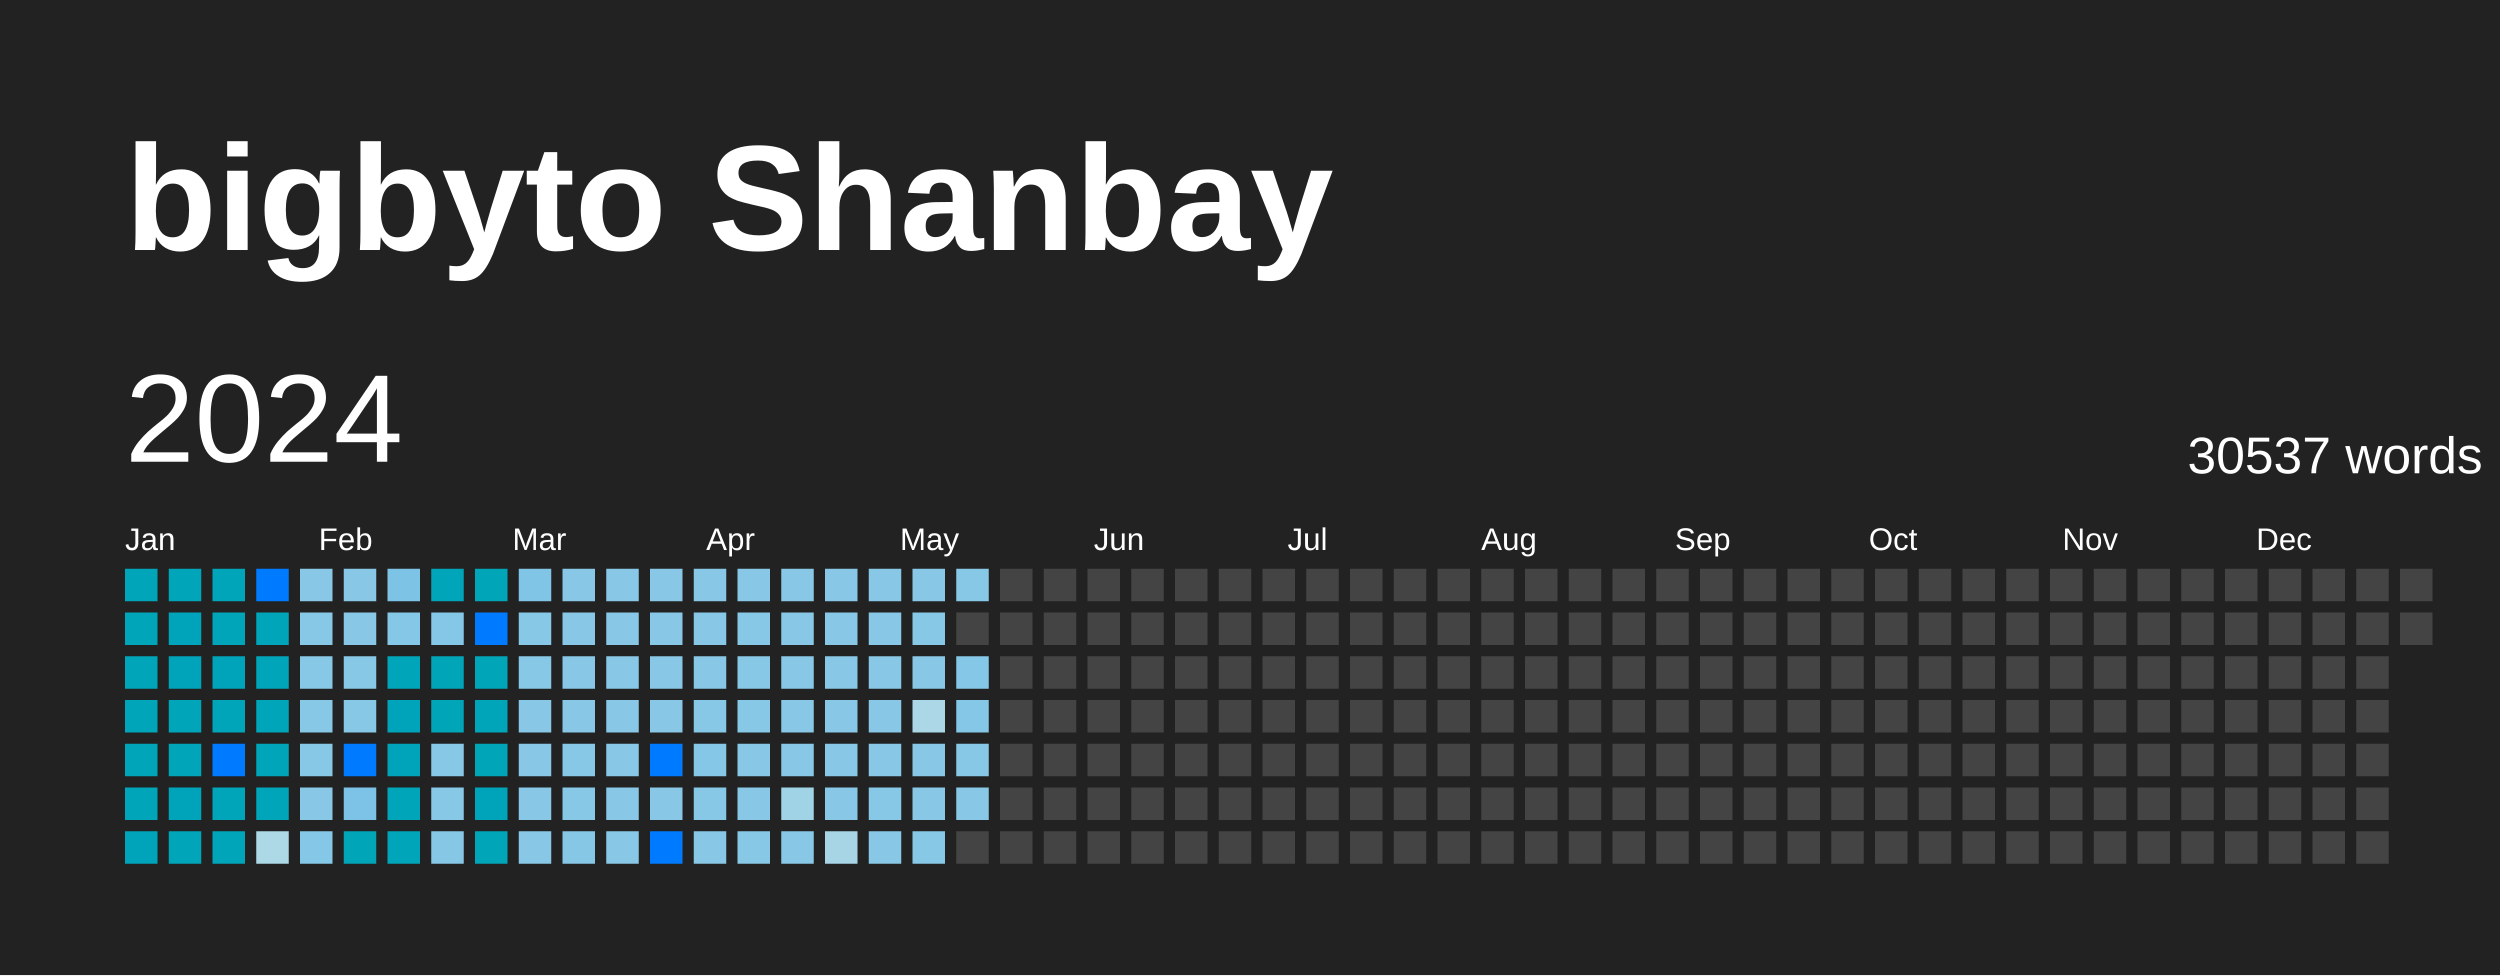
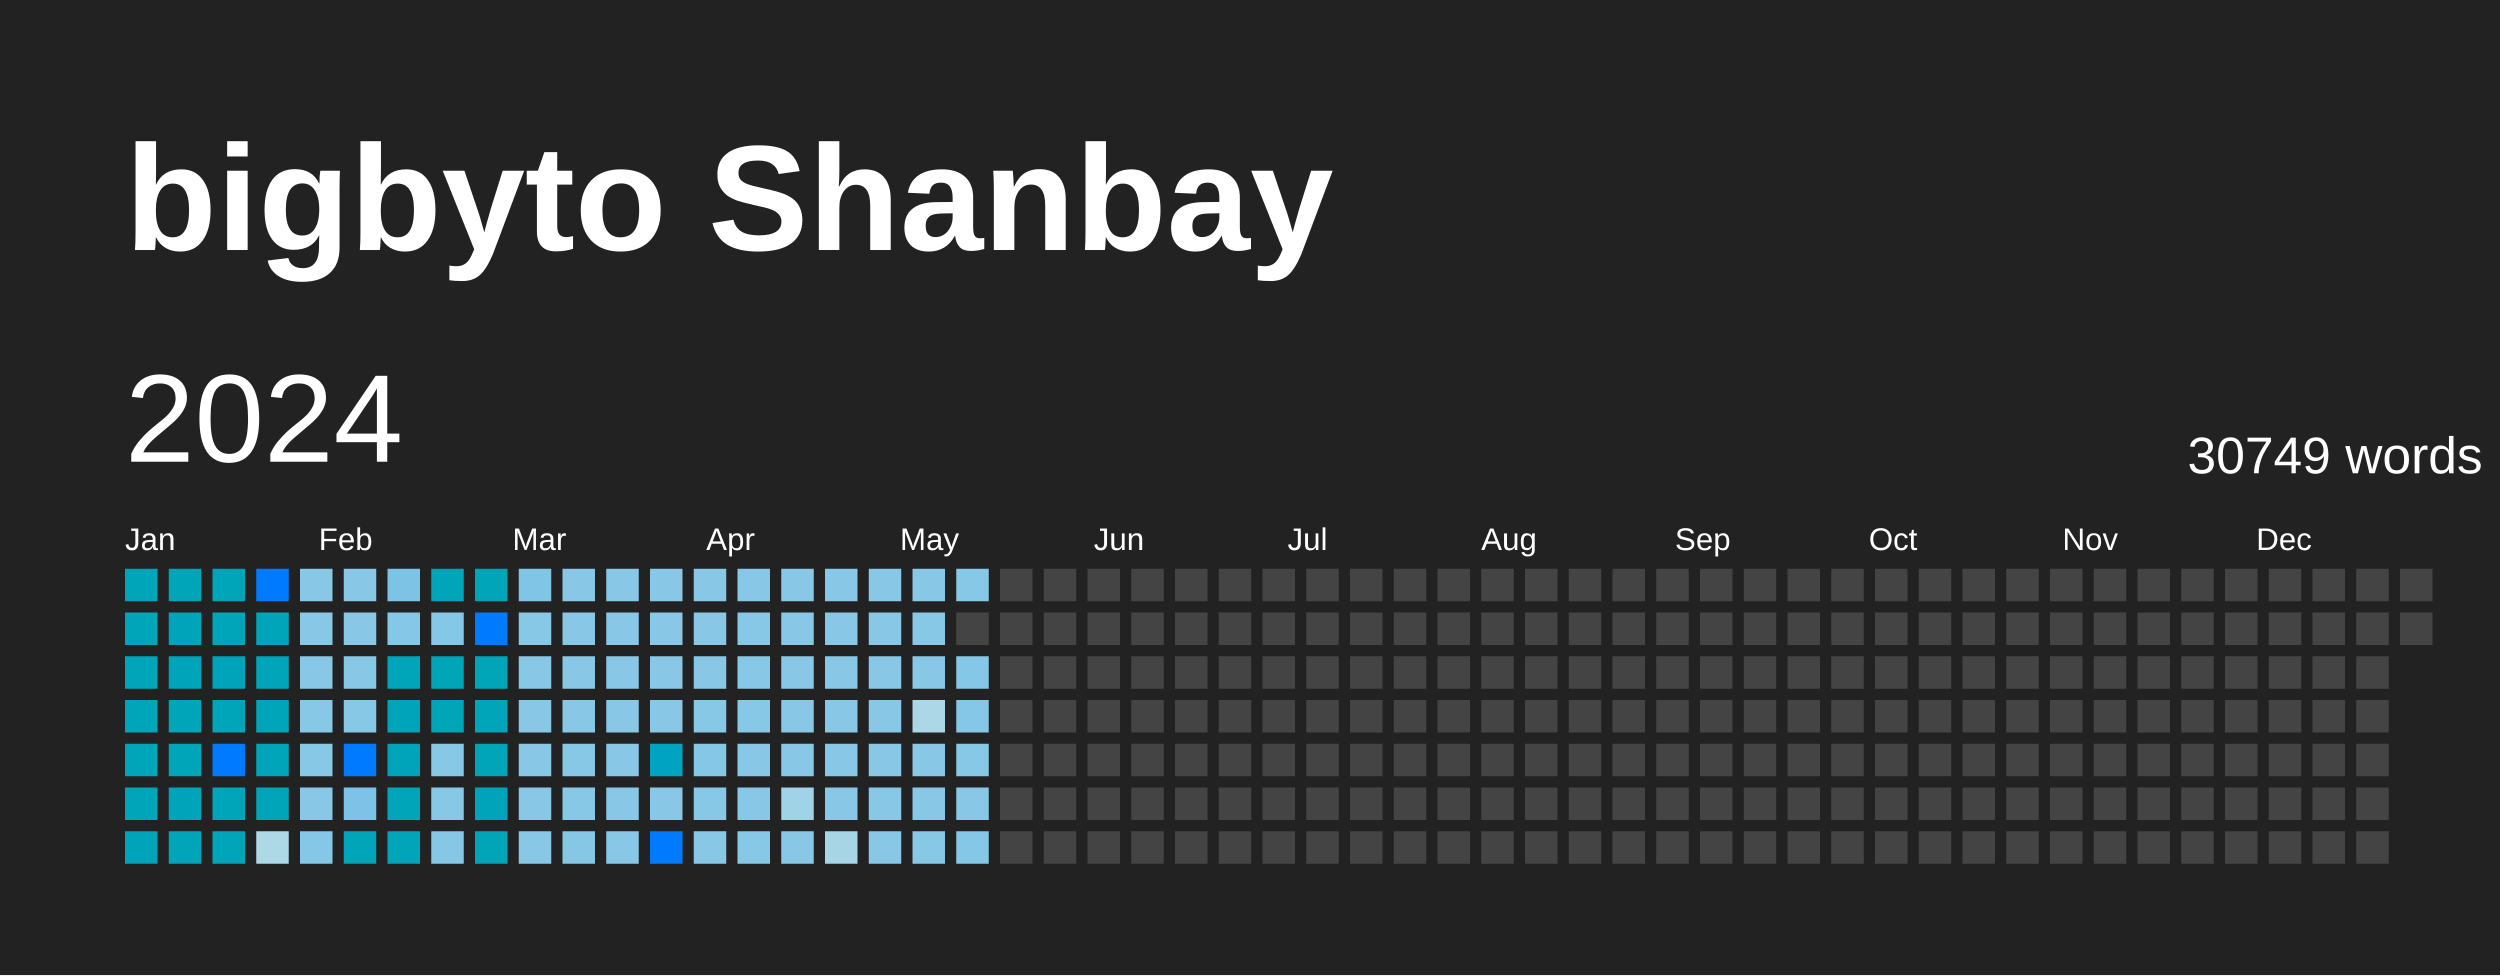
<svg xmlns="http://www.w3.org/2000/svg" baseProfile="full" height="78mm" version="1.1" viewBox="0,0,200,78" width="200mm">
  <defs />
  <rect fill="#222222" height="78" width="200" x="0" y="0" />
  <text fill="#FFFFFF" style="font-size:12px; font-family:Arial; font-weight:bold;" x="10" y="20">bigbyto Shanbay</text>
  <text dominant-baseline="hanging" fill="#FFFFFF" style="font-size:10.0px; font-family:Arial;" x="10" y="30">2024</text>
-   <text dominant-baseline="hanging" fill="#FFFFFF" style="font-size:4.125px; font-family:Arial;" x="175" y="35">30537 words</text>
+   <text dominant-baseline="hanging" fill="#FFFFFF" style="font-size:4.125px; font-family:Arial;" x="175" y="35">30749 words</text>
  <text fill="#FFFFFF" style="font-size:2.5px; font-family:Arial" x="10.0" y="44">Jan</text>
  <text fill="#FFFFFF" style="font-size:2.5px; font-family:Arial" x="25.5" y="44">Feb</text>
  <text fill="#FFFFFF" style="font-size:2.5px; font-family:Arial" x="41.0" y="44">Mar</text>
  <text fill="#FFFFFF" style="font-size:2.5px; font-family:Arial" x="56.5" y="44">Apr</text>
  <text fill="#FFFFFF" style="font-size:2.5px; font-family:Arial" x="72.0" y="44">May</text>
  <text fill="#FFFFFF" style="font-size:2.5px; font-family:Arial" x="87.5" y="44">Jun</text>
  <text fill="#FFFFFF" style="font-size:2.5px; font-family:Arial" x="103.0" y="44">Jul</text>
  <text fill="#FFFFFF" style="font-size:2.5px; font-family:Arial" x="118.5" y="44">Aug</text>
  <text fill="#FFFFFF" style="font-size:2.5px; font-family:Arial" x="134.0" y="44">Sep</text>
  <text fill="#FFFFFF" style="font-size:2.5px; font-family:Arial" x="149.5" y="44">Oct</text>
  <text fill="#FFFFFF" style="font-size:2.5px; font-family:Arial" x="165.0" y="44">Nov</text>
  <text fill="#FFFFFF" style="font-size:2.5px; font-family:Arial" x="180.5" y="44">Dec</text>
  <rect fill="#00a5b9" height="2.6" width="2.6" x="10.0" y="45.5" />
  <rect fill="#00a5b9" height="2.6" width="2.6" x="10.0" y="49.0" />
  <rect fill="#00a5b9" height="2.6" width="2.6" x="10.0" y="52.5" />
  <rect fill="#00a5b9" height="2.6" width="2.6" x="10.0" y="56.0" />
  <rect fill="#00a5b9" height="2.6" width="2.6" x="10.0" y="59.5" />
  <rect fill="#00a5b9" height="2.6" width="2.6" x="10.0" y="63.0" />
  <rect fill="#00a4ba" height="2.6" width="2.6" x="10.0" y="66.5" />
  <rect fill="#00a5b9" height="2.6" width="2.6" x="13.5" y="45.5" />
  <rect fill="#00a4ba" height="2.6" width="2.6" x="13.5" y="49.0" />
  <rect fill="#00a4ba" height="2.6" width="2.6" x="13.5" y="52.5" />
  <rect fill="#00a5b9" height="2.6" width="2.6" x="13.5" y="56.0" />
  <rect fill="#00a5b9" height="2.6" width="2.6" x="13.5" y="59.5" />
  <rect fill="#00a4ba" height="2.6" width="2.6" x="13.5" y="63.0" />
  <rect fill="#00a5b9" height="2.6" width="2.6" x="13.5" y="66.5" />
  <rect fill="#00a5b9" height="2.6" width="2.6" x="17.0" y="45.5" />
  <rect fill="#00a5b9" height="2.6" width="2.6" x="17.0" y="49.0" />
  <rect fill="#00a4ba" height="2.6" width="2.6" x="17.0" y="52.5" />
  <rect fill="#00a5b9" height="2.6" width="2.6" x="17.0" y="56.0" />
  <rect fill="#007BFF" height="2.6" width="2.6" x="17.0" y="59.5" />
  <rect fill="#00a5b9" height="2.6" width="2.6" x="17.0" y="63.0" />
  <rect fill="#00a5b9" height="2.6" width="2.6" x="17.0" y="66.5" />
  <rect fill="#007BFF" height="2.6" width="2.6" x="20.5" y="45.5" />
  <rect fill="#00a5b9" height="2.6" width="2.6" x="20.5" y="49.0" />
  <rect fill="#00a5b9" height="2.6" width="2.6" x="20.5" y="52.5" />
  <rect fill="#00a5b9" height="2.6" width="2.6" x="20.5" y="56.0" />
  <rect fill="#00a5b9" height="2.6" width="2.6" x="20.5" y="59.5" />
  <rect fill="#00a5b9" height="2.6" width="2.6" x="20.5" y="63.0" />
  <rect fill="#add8e6" height="2.6" width="2.6" x="20.5" y="66.5" />
  <rect fill="#88c8e6" height="2.6" width="2.6" x="24.0" y="45.5" />
  <rect fill="#87c8e6" height="2.6" width="2.6" x="24.0" y="49.0" />
  <rect fill="#87c8e6" height="2.6" width="2.6" x="24.0" y="52.5" />
  <rect fill="#87c8e6" height="2.6" width="2.6" x="24.0" y="56.0" />
  <rect fill="#87c8e6" height="2.6" width="2.6" x="24.0" y="59.5" />
  <rect fill="#88c8e6" height="2.6" width="2.6" x="24.0" y="63.0" />
  <rect fill="#85c7e6" height="2.6" width="2.6" x="24.0" y="66.5" />
  <rect fill="#88c8e6" height="2.6" width="2.6" x="27.5" y="45.5" />
  <rect fill="#88c8e6" height="2.6" width="2.6" x="27.5" y="49.0" />
  <rect fill="#87c8e6" height="2.6" width="2.6" x="27.5" y="52.5" />
  <rect fill="#87c8e6" height="2.6" width="2.6" x="27.5" y="56.0" />
  <rect fill="#007BFF" height="2.6" width="2.6" x="27.5" y="59.5" />
  <rect fill="#7dc3e7" height="2.6" width="2.6" x="27.5" y="63.0" />
  <rect fill="#00a5b8" height="2.6" width="2.6" x="27.5" y="66.5" />
  <rect fill="#7dc3e6" height="2.6" width="2.6" x="31.0" y="45.5" />
  <rect fill="#85c7e6" height="2.6" width="2.6" x="31.0" y="49.0" />
  <rect fill="#00a5b9" height="2.6" width="2.6" x="31.0" y="52.5" />
  <rect fill="#00a4ba" height="2.6" width="2.6" x="31.0" y="56.0" />
  <rect fill="#00a4ba" height="2.6" width="2.6" x="31.0" y="59.5" />
  <rect fill="#00a5b9" height="2.6" width="2.6" x="31.0" y="63.0" />
  <rect fill="#00a5b9" height="2.6" width="2.6" x="31.0" y="66.5" />
  <rect fill="#00a5b9" height="2.6" width="2.6" x="34.5" y="45.5" />
  <rect fill="#85c7e6" height="2.6" width="2.6" x="34.5" y="49.0" />
  <rect fill="#00a5b8" height="2.6" width="2.6" x="34.5" y="52.5" />
  <rect fill="#00a5b8" height="2.6" width="2.6" x="34.5" y="56.0" />
  <rect fill="#87c8e6" height="2.6" width="2.6" x="34.5" y="59.5" />
  <rect fill="#87c8e6" height="2.6" width="2.6" x="34.5" y="63.0" />
  <rect fill="#86c7e6" height="2.6" width="2.6" x="34.5" y="66.5" />
  <rect fill="#00a5b8" height="2.6" width="2.6" x="38.0" y="45.5" />
  <rect fill="#007BFF" height="2.6" width="2.6" x="38.0" y="49.0" />
  <rect fill="#00a5b8" height="2.6" width="2.6" x="38.0" y="52.5" />
  <rect fill="#00a5b9" height="2.6" width="2.6" x="38.0" y="56.0" />
  <rect fill="#00a5b8" height="2.6" width="2.6" x="38.0" y="59.5" />
  <rect fill="#00a4ba" height="2.6" width="2.6" x="38.0" y="63.0" />
  <rect fill="#00a5b8" height="2.6" width="2.6" x="38.0" y="66.5" />
  <rect fill="#80c5e6" height="2.6" width="2.6" x="41.5" y="45.5" />
  <rect fill="#86c8e6" height="2.6" width="2.6" x="41.5" y="49.0" />
  <rect fill="#87c8e6" height="2.6" width="2.6" x="41.5" y="52.5" />
  <rect fill="#88c8e6" height="2.6" width="2.6" x="41.5" y="56.0" />
  <rect fill="#88c8e6" height="2.6" width="2.6" x="41.5" y="59.5" />
  <rect fill="#88c8e6" height="2.6" width="2.6" x="41.5" y="63.0" />
  <rect fill="#88c8e6" height="2.6" width="2.6" x="41.5" y="66.5" />
  <rect fill="#88c8e6" height="2.6" width="2.6" x="45.0" y="45.5" />
  <rect fill="#88c8e6" height="2.6" width="2.6" x="45.0" y="49.0" />
  <rect fill="#88c8e6" height="2.6" width="2.6" x="45.0" y="52.5" />
  <rect fill="#88c8e6" height="2.6" width="2.6" x="45.0" y="56.0" />
  <rect fill="#87c8e6" height="2.6" width="2.6" x="45.0" y="59.5" />
  <rect fill="#87c8e6" height="2.6" width="2.6" x="45.0" y="63.0" />
  <rect fill="#86c7e6" height="2.6" width="2.6" x="45.0" y="66.5" />
  <rect fill="#88c8e6" height="2.6" width="2.6" x="48.5" y="45.5" />
  <rect fill="#88c8e6" height="2.6" width="2.6" x="48.5" y="49.0" />
  <rect fill="#88c8e6" height="2.6" width="2.6" x="48.5" y="52.5" />
  <rect fill="#88c8e6" height="2.6" width="2.6" x="48.5" y="56.0" />
  <rect fill="#88c8e6" height="2.6" width="2.6" x="48.5" y="59.5" />
  <rect fill="#88c8e6" height="2.6" width="2.6" x="48.5" y="63.0" />
  <rect fill="#88c8e6" height="2.6" width="2.6" x="48.5" y="66.5" />
  <rect fill="#88c8e6" height="2.6" width="2.6" x="52.0" y="45.5" />
  <rect fill="#88c8e6" height="2.6" width="2.6" x="52.0" y="49.0" />
  <rect fill="#88c8e6" height="2.6" width="2.6" x="52.0" y="52.5" />
  <rect fill="#88c8e6" height="2.6" width="2.6" x="52.0" y="56.0" />
-   <rect fill="#007BFF" height="2.6" width="2.6" x="52.0" y="59.5" />
+   <rect fill="#00a3c1" height="2.6" width="2.6" x="52.0" y="59.5" />
  <rect fill="#88c8e6" height="2.6" width="2.6" x="52.0" y="63.0" />
  <rect fill="#007BFF" height="2.6" width="2.6" x="52.0" y="66.5" />
  <rect fill="#88c8e6" height="2.6" width="2.6" x="55.5" y="45.5" />
  <rect fill="#88c8e6" height="2.6" width="2.6" x="55.5" y="49.0" />
  <rect fill="#88c8e6" height="2.6" width="2.6" x="55.5" y="52.5" />
  <rect fill="#86c8e6" height="2.6" width="2.6" x="55.5" y="56.0" />
  <rect fill="#85c7e6" height="2.6" width="2.6" x="55.5" y="59.5" />
  <rect fill="#86c8e6" height="2.6" width="2.6" x="55.5" y="63.0" />
  <rect fill="#88c8e6" height="2.6" width="2.6" x="55.5" y="66.5" />
  <rect fill="#88c8e6" height="2.6" width="2.6" x="59.0" y="45.5" />
  <rect fill="#87c8e6" height="2.6" width="2.6" x="59.0" y="49.0" />
  <rect fill="#87c8e6" height="2.6" width="2.6" x="59.0" y="52.5" />
  <rect fill="#86c8e6" height="2.6" width="2.6" x="59.0" y="56.0" />
  <rect fill="#88c8e6" height="2.6" width="2.6" x="59.0" y="59.5" />
  <rect fill="#88c8e6" height="2.6" width="2.6" x="59.0" y="63.0" />
  <rect fill="#87c8e6" height="2.6" width="2.6" x="59.0" y="66.5" />
  <rect fill="#88c8e6" height="2.6" width="2.6" x="62.5" y="45.5" />
  <rect fill="#88c8e6" height="2.6" width="2.6" x="62.5" y="49.0" />
  <rect fill="#88c8e6" height="2.6" width="2.6" x="62.5" y="52.5" />
  <rect fill="#88c8e6" height="2.6" width="2.6" x="62.5" y="56.0" />
  <rect fill="#88c8e6" height="2.6" width="2.6" x="62.5" y="59.5" />
  <rect fill="#a0d3e5" height="2.6" width="2.6" x="62.5" y="63.0" />
  <rect fill="#88c8e6" height="2.6" width="2.6" x="62.5" y="66.5" />
  <rect fill="#88c8e6" height="2.6" width="2.6" x="66.0" y="45.5" />
  <rect fill="#88c8e6" height="2.6" width="2.6" x="66.0" y="49.0" />
  <rect fill="#88c8e6" height="2.6" width="2.6" x="66.0" y="52.5" />
  <rect fill="#88c8e6" height="2.6" width="2.6" x="66.0" y="56.0" />
  <rect fill="#88c8e6" height="2.6" width="2.6" x="66.0" y="59.5" />
  <rect fill="#88c8e6" height="2.6" width="2.6" x="66.0" y="63.0" />
  <rect fill="#a7d5e6" height="2.6" width="2.6" x="66.0" y="66.5" />
  <rect fill="#88c8e6" height="2.6" width="2.6" x="69.5" y="45.5" />
  <rect fill="#88c8e6" height="2.6" width="2.6" x="69.5" y="49.0" />
  <rect fill="#88c8e6" height="2.6" width="2.6" x="69.5" y="52.5" />
  <rect fill="#88c8e6" height="2.6" width="2.6" x="69.5" y="56.0" />
  <rect fill="#88c8e6" height="2.6" width="2.6" x="69.5" y="59.5" />
  <rect fill="#87c8e6" height="2.6" width="2.6" x="69.5" y="63.0" />
  <rect fill="#88c8e6" height="2.6" width="2.6" x="69.5" y="66.5" />
  <rect fill="#88c8e6" height="2.6" width="2.6" x="73.0" y="45.5" />
  <rect fill="#87c8e6" height="2.6" width="2.6" x="73.0" y="49.0" />
  <rect fill="#88c8e6" height="2.6" width="2.6" x="73.0" y="52.5" />
  <rect fill="#acd7e6" height="2.6" width="2.6" x="73.0" y="56.0" />
  <rect fill="#88c8e6" height="2.6" width="2.6" x="73.0" y="59.5" />
  <rect fill="#88c8e6" height="2.6" width="2.6" x="73.0" y="63.0" />
  <rect fill="#87c8e6" height="2.6" width="2.6" x="73.0" y="66.5" />
  <rect fill="#87c8e6" height="2.6" width="2.6" x="76.5" y="45.5" />
  <rect fill="#444444" height="2.6" width="2.6" x="76.5" y="49.0" />
  <rect fill="#85c7e6" height="2.6" width="2.6" x="76.5" y="52.5" />
  <rect fill="#84c7e6" height="2.6" width="2.6" x="76.5" y="56.0" />
  <rect fill="#87c8e6" height="2.6" width="2.6" x="76.5" y="59.5" />
  <rect fill="#88c8e6" height="2.6" width="2.6" x="76.5" y="63.0" />
-   <rect fill="#444444" height="2.6" width="2.6" x="76.5" y="66.5" />
+   <rect fill="#85c7e6" height="2.6" width="2.6" x="76.5" y="66.5" />
  <rect fill="#444444" height="2.6" width="2.6" x="80.0" y="45.5" />
  <rect fill="#444444" height="2.6" width="2.6" x="80.0" y="49.0" />
  <rect fill="#444444" height="2.6" width="2.6" x="80.0" y="52.5" />
  <rect fill="#444444" height="2.6" width="2.6" x="80.0" y="56.0" />
  <rect fill="#444444" height="2.6" width="2.6" x="80.0" y="59.5" />
  <rect fill="#444444" height="2.6" width="2.6" x="80.0" y="63.0" />
  <rect fill="#444444" height="2.6" width="2.6" x="80.0" y="66.5" />
  <rect fill="#444444" height="2.6" width="2.6" x="83.5" y="45.5" />
  <rect fill="#444444" height="2.6" width="2.6" x="83.5" y="49.0" />
  <rect fill="#444444" height="2.6" width="2.6" x="83.5" y="52.5" />
  <rect fill="#444444" height="2.6" width="2.6" x="83.5" y="56.0" />
  <rect fill="#444444" height="2.6" width="2.6" x="83.5" y="59.5" />
  <rect fill="#444444" height="2.6" width="2.6" x="83.5" y="63.0" />
  <rect fill="#444444" height="2.6" width="2.6" x="83.5" y="66.5" />
  <rect fill="#444444" height="2.6" width="2.6" x="87.0" y="45.5" />
  <rect fill="#444444" height="2.6" width="2.6" x="87.0" y="49.0" />
  <rect fill="#444444" height="2.6" width="2.6" x="87.0" y="52.5" />
  <rect fill="#444444" height="2.6" width="2.6" x="87.0" y="56.0" />
  <rect fill="#444444" height="2.6" width="2.6" x="87.0" y="59.5" />
  <rect fill="#444444" height="2.6" width="2.6" x="87.0" y="63.0" />
  <rect fill="#444444" height="2.6" width="2.6" x="87.0" y="66.5" />
  <rect fill="#444444" height="2.6" width="2.6" x="90.5" y="45.5" />
  <rect fill="#444444" height="2.6" width="2.6" x="90.5" y="49.0" />
  <rect fill="#444444" height="2.6" width="2.6" x="90.5" y="52.5" />
  <rect fill="#444444" height="2.6" width="2.6" x="90.5" y="56.0" />
  <rect fill="#444444" height="2.6" width="2.6" x="90.5" y="59.5" />
  <rect fill="#444444" height="2.6" width="2.6" x="90.5" y="63.0" />
  <rect fill="#444444" height="2.6" width="2.6" x="90.5" y="66.5" />
  <rect fill="#444444" height="2.6" width="2.6" x="94.0" y="45.5" />
  <rect fill="#444444" height="2.6" width="2.6" x="94.0" y="49.0" />
  <rect fill="#444444" height="2.6" width="2.6" x="94.0" y="52.5" />
  <rect fill="#444444" height="2.6" width="2.6" x="94.0" y="56.0" />
  <rect fill="#444444" height="2.6" width="2.6" x="94.0" y="59.5" />
  <rect fill="#444444" height="2.6" width="2.6" x="94.0" y="63.0" />
  <rect fill="#444444" height="2.6" width="2.6" x="94.0" y="66.5" />
  <rect fill="#444444" height="2.6" width="2.6" x="97.5" y="45.5" />
  <rect fill="#444444" height="2.6" width="2.6" x="97.5" y="49.0" />
  <rect fill="#444444" height="2.6" width="2.6" x="97.5" y="52.5" />
  <rect fill="#444444" height="2.6" width="2.6" x="97.5" y="56.0" />
  <rect fill="#444444" height="2.6" width="2.6" x="97.5" y="59.5" />
  <rect fill="#444444" height="2.6" width="2.6" x="97.5" y="63.0" />
  <rect fill="#444444" height="2.6" width="2.6" x="97.5" y="66.5" />
  <rect fill="#444444" height="2.6" width="2.6" x="101.0" y="45.5" />
  <rect fill="#444444" height="2.6" width="2.6" x="101.0" y="49.0" />
  <rect fill="#444444" height="2.6" width="2.6" x="101.0" y="52.5" />
  <rect fill="#444444" height="2.6" width="2.6" x="101.0" y="56.0" />
  <rect fill="#444444" height="2.6" width="2.6" x="101.0" y="59.5" />
  <rect fill="#444444" height="2.6" width="2.6" x="101.0" y="63.0" />
  <rect fill="#444444" height="2.6" width="2.6" x="101.0" y="66.5" />
  <rect fill="#444444" height="2.6" width="2.6" x="104.5" y="45.5" />
  <rect fill="#444444" height="2.6" width="2.6" x="104.5" y="49.0" />
  <rect fill="#444444" height="2.6" width="2.6" x="104.5" y="52.5" />
  <rect fill="#444444" height="2.6" width="2.6" x="104.5" y="56.0" />
  <rect fill="#444444" height="2.6" width="2.6" x="104.5" y="59.5" />
  <rect fill="#444444" height="2.6" width="2.6" x="104.5" y="63.0" />
  <rect fill="#444444" height="2.6" width="2.6" x="104.5" y="66.5" />
  <rect fill="#444444" height="2.6" width="2.6" x="108.0" y="45.5" />
  <rect fill="#444444" height="2.6" width="2.6" x="108.0" y="49.0" />
  <rect fill="#444444" height="2.6" width="2.6" x="108.0" y="52.5" />
  <rect fill="#444444" height="2.6" width="2.6" x="108.0" y="56.0" />
  <rect fill="#444444" height="2.6" width="2.6" x="108.0" y="59.5" />
  <rect fill="#444444" height="2.6" width="2.6" x="108.0" y="63.0" />
  <rect fill="#444444" height="2.6" width="2.6" x="108.0" y="66.5" />
  <rect fill="#444444" height="2.6" width="2.6" x="111.5" y="45.5" />
  <rect fill="#444444" height="2.6" width="2.6" x="111.5" y="49.0" />
  <rect fill="#444444" height="2.6" width="2.6" x="111.5" y="52.5" />
  <rect fill="#444444" height="2.6" width="2.6" x="111.5" y="56.0" />
  <rect fill="#444444" height="2.6" width="2.6" x="111.5" y="59.5" />
  <rect fill="#444444" height="2.6" width="2.6" x="111.5" y="63.0" />
  <rect fill="#444444" height="2.6" width="2.6" x="111.5" y="66.5" />
  <rect fill="#444444" height="2.6" width="2.6" x="115.0" y="45.5" />
  <rect fill="#444444" height="2.6" width="2.6" x="115.0" y="49.0" />
  <rect fill="#444444" height="2.6" width="2.6" x="115.0" y="52.5" />
  <rect fill="#444444" height="2.6" width="2.6" x="115.0" y="56.0" />
  <rect fill="#444444" height="2.6" width="2.6" x="115.0" y="59.5" />
  <rect fill="#444444" height="2.6" width="2.6" x="115.0" y="63.0" />
  <rect fill="#444444" height="2.6" width="2.6" x="115.0" y="66.5" />
  <rect fill="#444444" height="2.6" width="2.6" x="118.5" y="45.5" />
  <rect fill="#444444" height="2.6" width="2.6" x="118.5" y="49.0" />
  <rect fill="#444444" height="2.6" width="2.6" x="118.5" y="52.5" />
  <rect fill="#444444" height="2.6" width="2.6" x="118.5" y="56.0" />
  <rect fill="#444444" height="2.6" width="2.6" x="118.5" y="59.5" />
  <rect fill="#444444" height="2.6" width="2.6" x="118.5" y="63.0" />
  <rect fill="#444444" height="2.6" width="2.6" x="118.5" y="66.5" />
  <rect fill="#444444" height="2.6" width="2.6" x="122.0" y="45.5" />
  <rect fill="#444444" height="2.6" width="2.6" x="122.0" y="49.0" />
  <rect fill="#444444" height="2.6" width="2.6" x="122.0" y="52.5" />
  <rect fill="#444444" height="2.6" width="2.6" x="122.0" y="56.0" />
  <rect fill="#444444" height="2.6" width="2.6" x="122.0" y="59.5" />
  <rect fill="#444444" height="2.6" width="2.6" x="122.0" y="63.0" />
  <rect fill="#444444" height="2.6" width="2.6" x="122.0" y="66.5" />
  <rect fill="#444444" height="2.6" width="2.6" x="125.5" y="45.5" />
  <rect fill="#444444" height="2.6" width="2.6" x="125.5" y="49.0" />
  <rect fill="#444444" height="2.6" width="2.6" x="125.5" y="52.5" />
  <rect fill="#444444" height="2.6" width="2.6" x="125.5" y="56.0" />
  <rect fill="#444444" height="2.6" width="2.6" x="125.5" y="59.5" />
  <rect fill="#444444" height="2.6" width="2.6" x="125.5" y="63.0" />
  <rect fill="#444444" height="2.6" width="2.6" x="125.5" y="66.5" />
  <rect fill="#444444" height="2.6" width="2.6" x="129.0" y="45.5" />
  <rect fill="#444444" height="2.6" width="2.6" x="129.0" y="49.0" />
  <rect fill="#444444" height="2.6" width="2.6" x="129.0" y="52.5" />
  <rect fill="#444444" height="2.6" width="2.6" x="129.0" y="56.0" />
  <rect fill="#444444" height="2.6" width="2.6" x="129.0" y="59.5" />
  <rect fill="#444444" height="2.6" width="2.6" x="129.0" y="63.0" />
  <rect fill="#444444" height="2.6" width="2.6" x="129.0" y="66.5" />
  <rect fill="#444444" height="2.6" width="2.6" x="132.5" y="45.5" />
  <rect fill="#444444" height="2.6" width="2.6" x="132.5" y="49.0" />
  <rect fill="#444444" height="2.6" width="2.6" x="132.5" y="52.5" />
  <rect fill="#444444" height="2.6" width="2.6" x="132.5" y="56.0" />
  <rect fill="#444444" height="2.6" width="2.6" x="132.5" y="59.5" />
  <rect fill="#444444" height="2.6" width="2.6" x="132.5" y="63.0" />
  <rect fill="#444444" height="2.6" width="2.6" x="132.5" y="66.5" />
  <rect fill="#444444" height="2.6" width="2.6" x="136.0" y="45.5" />
  <rect fill="#444444" height="2.6" width="2.6" x="136.0" y="49.0" />
  <rect fill="#444444" height="2.6" width="2.6" x="136.0" y="52.5" />
  <rect fill="#444444" height="2.6" width="2.6" x="136.0" y="56.0" />
  <rect fill="#444444" height="2.6" width="2.6" x="136.0" y="59.5" />
  <rect fill="#444444" height="2.6" width="2.6" x="136.0" y="63.0" />
  <rect fill="#444444" height="2.6" width="2.6" x="136.0" y="66.5" />
  <rect fill="#444444" height="2.6" width="2.6" x="139.5" y="45.5" />
  <rect fill="#444444" height="2.6" width="2.6" x="139.5" y="49.0" />
  <rect fill="#444444" height="2.6" width="2.6" x="139.5" y="52.5" />
  <rect fill="#444444" height="2.6" width="2.6" x="139.5" y="56.0" />
  <rect fill="#444444" height="2.6" width="2.6" x="139.5" y="59.5" />
  <rect fill="#444444" height="2.6" width="2.6" x="139.5" y="63.0" />
  <rect fill="#444444" height="2.6" width="2.6" x="139.5" y="66.5" />
  <rect fill="#444444" height="2.6" width="2.6" x="143.0" y="45.5" />
  <rect fill="#444444" height="2.6" width="2.6" x="143.0" y="49.0" />
  <rect fill="#444444" height="2.6" width="2.6" x="143.0" y="52.5" />
  <rect fill="#444444" height="2.6" width="2.6" x="143.0" y="56.0" />
  <rect fill="#444444" height="2.6" width="2.6" x="143.0" y="59.5" />
  <rect fill="#444444" height="2.6" width="2.6" x="143.0" y="63.0" />
  <rect fill="#444444" height="2.6" width="2.6" x="143.0" y="66.5" />
  <rect fill="#444444" height="2.6" width="2.6" x="146.5" y="45.5" />
  <rect fill="#444444" height="2.6" width="2.6" x="146.5" y="49.0" />
  <rect fill="#444444" height="2.6" width="2.6" x="146.5" y="52.5" />
  <rect fill="#444444" height="2.6" width="2.6" x="146.5" y="56.0" />
  <rect fill="#444444" height="2.6" width="2.6" x="146.5" y="59.5" />
  <rect fill="#444444" height="2.6" width="2.6" x="146.5" y="63.0" />
  <rect fill="#444444" height="2.6" width="2.6" x="146.5" y="66.5" />
  <rect fill="#444444" height="2.6" width="2.6" x="150.0" y="45.5" />
  <rect fill="#444444" height="2.6" width="2.6" x="150.0" y="49.0" />
  <rect fill="#444444" height="2.6" width="2.6" x="150.0" y="52.5" />
  <rect fill="#444444" height="2.6" width="2.6" x="150.0" y="56.0" />
  <rect fill="#444444" height="2.6" width="2.6" x="150.0" y="59.5" />
  <rect fill="#444444" height="2.6" width="2.6" x="150.0" y="63.0" />
  <rect fill="#444444" height="2.6" width="2.6" x="150.0" y="66.5" />
  <rect fill="#444444" height="2.6" width="2.6" x="153.5" y="45.5" />
  <rect fill="#444444" height="2.6" width="2.6" x="153.5" y="49.0" />
  <rect fill="#444444" height="2.6" width="2.6" x="153.5" y="52.5" />
  <rect fill="#444444" height="2.6" width="2.6" x="153.5" y="56.0" />
  <rect fill="#444444" height="2.6" width="2.6" x="153.5" y="59.5" />
  <rect fill="#444444" height="2.6" width="2.6" x="153.5" y="63.0" />
  <rect fill="#444444" height="2.6" width="2.6" x="153.5" y="66.5" />
  <rect fill="#444444" height="2.6" width="2.6" x="157.0" y="45.5" />
  <rect fill="#444444" height="2.6" width="2.6" x="157.0" y="49.0" />
  <rect fill="#444444" height="2.6" width="2.6" x="157.0" y="52.5" />
  <rect fill="#444444" height="2.6" width="2.6" x="157.0" y="56.0" />
  <rect fill="#444444" height="2.6" width="2.6" x="157.0" y="59.5" />
  <rect fill="#444444" height="2.6" width="2.6" x="157.0" y="63.0" />
  <rect fill="#444444" height="2.6" width="2.6" x="157.0" y="66.5" />
  <rect fill="#444444" height="2.6" width="2.6" x="160.5" y="45.5" />
  <rect fill="#444444" height="2.6" width="2.6" x="160.5" y="49.0" />
  <rect fill="#444444" height="2.6" width="2.6" x="160.5" y="52.5" />
  <rect fill="#444444" height="2.6" width="2.6" x="160.5" y="56.0" />
  <rect fill="#444444" height="2.6" width="2.6" x="160.5" y="59.5" />
  <rect fill="#444444" height="2.6" width="2.6" x="160.5" y="63.0" />
  <rect fill="#444444" height="2.6" width="2.6" x="160.5" y="66.5" />
  <rect fill="#444444" height="2.6" width="2.6" x="164.0" y="45.5" />
  <rect fill="#444444" height="2.6" width="2.6" x="164.0" y="49.0" />
  <rect fill="#444444" height="2.6" width="2.6" x="164.0" y="52.5" />
  <rect fill="#444444" height="2.6" width="2.6" x="164.0" y="56.0" />
  <rect fill="#444444" height="2.6" width="2.6" x="164.0" y="59.5" />
  <rect fill="#444444" height="2.6" width="2.6" x="164.0" y="63.0" />
  <rect fill="#444444" height="2.6" width="2.6" x="164.0" y="66.5" />
  <rect fill="#444444" height="2.6" width="2.6" x="167.5" y="45.5" />
  <rect fill="#444444" height="2.6" width="2.6" x="167.5" y="49.0" />
  <rect fill="#444444" height="2.6" width="2.6" x="167.5" y="52.5" />
  <rect fill="#444444" height="2.6" width="2.6" x="167.5" y="56.0" />
  <rect fill="#444444" height="2.6" width="2.6" x="167.5" y="59.5" />
  <rect fill="#444444" height="2.6" width="2.6" x="167.5" y="63.0" />
  <rect fill="#444444" height="2.6" width="2.6" x="167.5" y="66.5" />
  <rect fill="#444444" height="2.6" width="2.6" x="171.0" y="45.5" />
  <rect fill="#444444" height="2.6" width="2.6" x="171.0" y="49.0" />
  <rect fill="#444444" height="2.6" width="2.6" x="171.0" y="52.5" />
  <rect fill="#444444" height="2.6" width="2.6" x="171.0" y="56.0" />
  <rect fill="#444444" height="2.6" width="2.6" x="171.0" y="59.5" />
  <rect fill="#444444" height="2.6" width="2.6" x="171.0" y="63.0" />
  <rect fill="#444444" height="2.6" width="2.6" x="171.0" y="66.5" />
  <rect fill="#444444" height="2.6" width="2.6" x="174.5" y="45.5" />
  <rect fill="#444444" height="2.6" width="2.6" x="174.5" y="49.0" />
  <rect fill="#444444" height="2.6" width="2.6" x="174.5" y="52.5" />
  <rect fill="#444444" height="2.6" width="2.6" x="174.5" y="56.0" />
  <rect fill="#444444" height="2.6" width="2.6" x="174.5" y="59.5" />
  <rect fill="#444444" height="2.6" width="2.6" x="174.5" y="63.0" />
  <rect fill="#444444" height="2.6" width="2.6" x="174.5" y="66.5" />
  <rect fill="#444444" height="2.6" width="2.6" x="178.0" y="45.5" />
  <rect fill="#444444" height="2.6" width="2.6" x="178.0" y="49.0" />
  <rect fill="#444444" height="2.6" width="2.6" x="178.0" y="52.5" />
  <rect fill="#444444" height="2.6" width="2.6" x="178.0" y="56.0" />
  <rect fill="#444444" height="2.6" width="2.6" x="178.0" y="59.5" />
  <rect fill="#444444" height="2.6" width="2.6" x="178.0" y="63.0" />
  <rect fill="#444444" height="2.6" width="2.6" x="178.0" y="66.5" />
  <rect fill="#444444" height="2.6" width="2.6" x="181.5" y="45.5" />
  <rect fill="#444444" height="2.6" width="2.6" x="181.5" y="49.0" />
  <rect fill="#444444" height="2.6" width="2.6" x="181.5" y="52.5" />
  <rect fill="#444444" height="2.6" width="2.6" x="181.5" y="56.0" />
  <rect fill="#444444" height="2.6" width="2.6" x="181.5" y="59.5" />
  <rect fill="#444444" height="2.6" width="2.6" x="181.5" y="63.0" />
  <rect fill="#444444" height="2.6" width="2.6" x="181.5" y="66.5" />
  <rect fill="#444444" height="2.6" width="2.6" x="185.0" y="45.5" />
  <rect fill="#444444" height="2.6" width="2.6" x="185.0" y="49.0" />
  <rect fill="#444444" height="2.6" width="2.6" x="185.0" y="52.5" />
  <rect fill="#444444" height="2.6" width="2.6" x="185.0" y="56.0" />
  <rect fill="#444444" height="2.6" width="2.6" x="185.0" y="59.5" />
  <rect fill="#444444" height="2.6" width="2.6" x="185.0" y="63.0" />
  <rect fill="#444444" height="2.6" width="2.6" x="185.0" y="66.5" />
  <rect fill="#444444" height="2.6" width="2.6" x="188.5" y="45.5" />
  <rect fill="#444444" height="2.6" width="2.6" x="188.5" y="49.0" />
  <rect fill="#444444" height="2.6" width="2.6" x="188.5" y="52.5" />
  <rect fill="#444444" height="2.6" width="2.6" x="188.5" y="56.0" />
  <rect fill="#444444" height="2.6" width="2.6" x="188.5" y="59.5" />
  <rect fill="#444444" height="2.6" width="2.6" x="188.5" y="63.0" />
  <rect fill="#444444" height="2.6" width="2.6" x="188.5" y="66.5" />
  <rect fill="#444444" height="2.6" width="2.6" x="192.0" y="45.5" />
  <rect fill="#444444" height="2.6" width="2.6" x="192.0" y="49.0" />
</svg>
